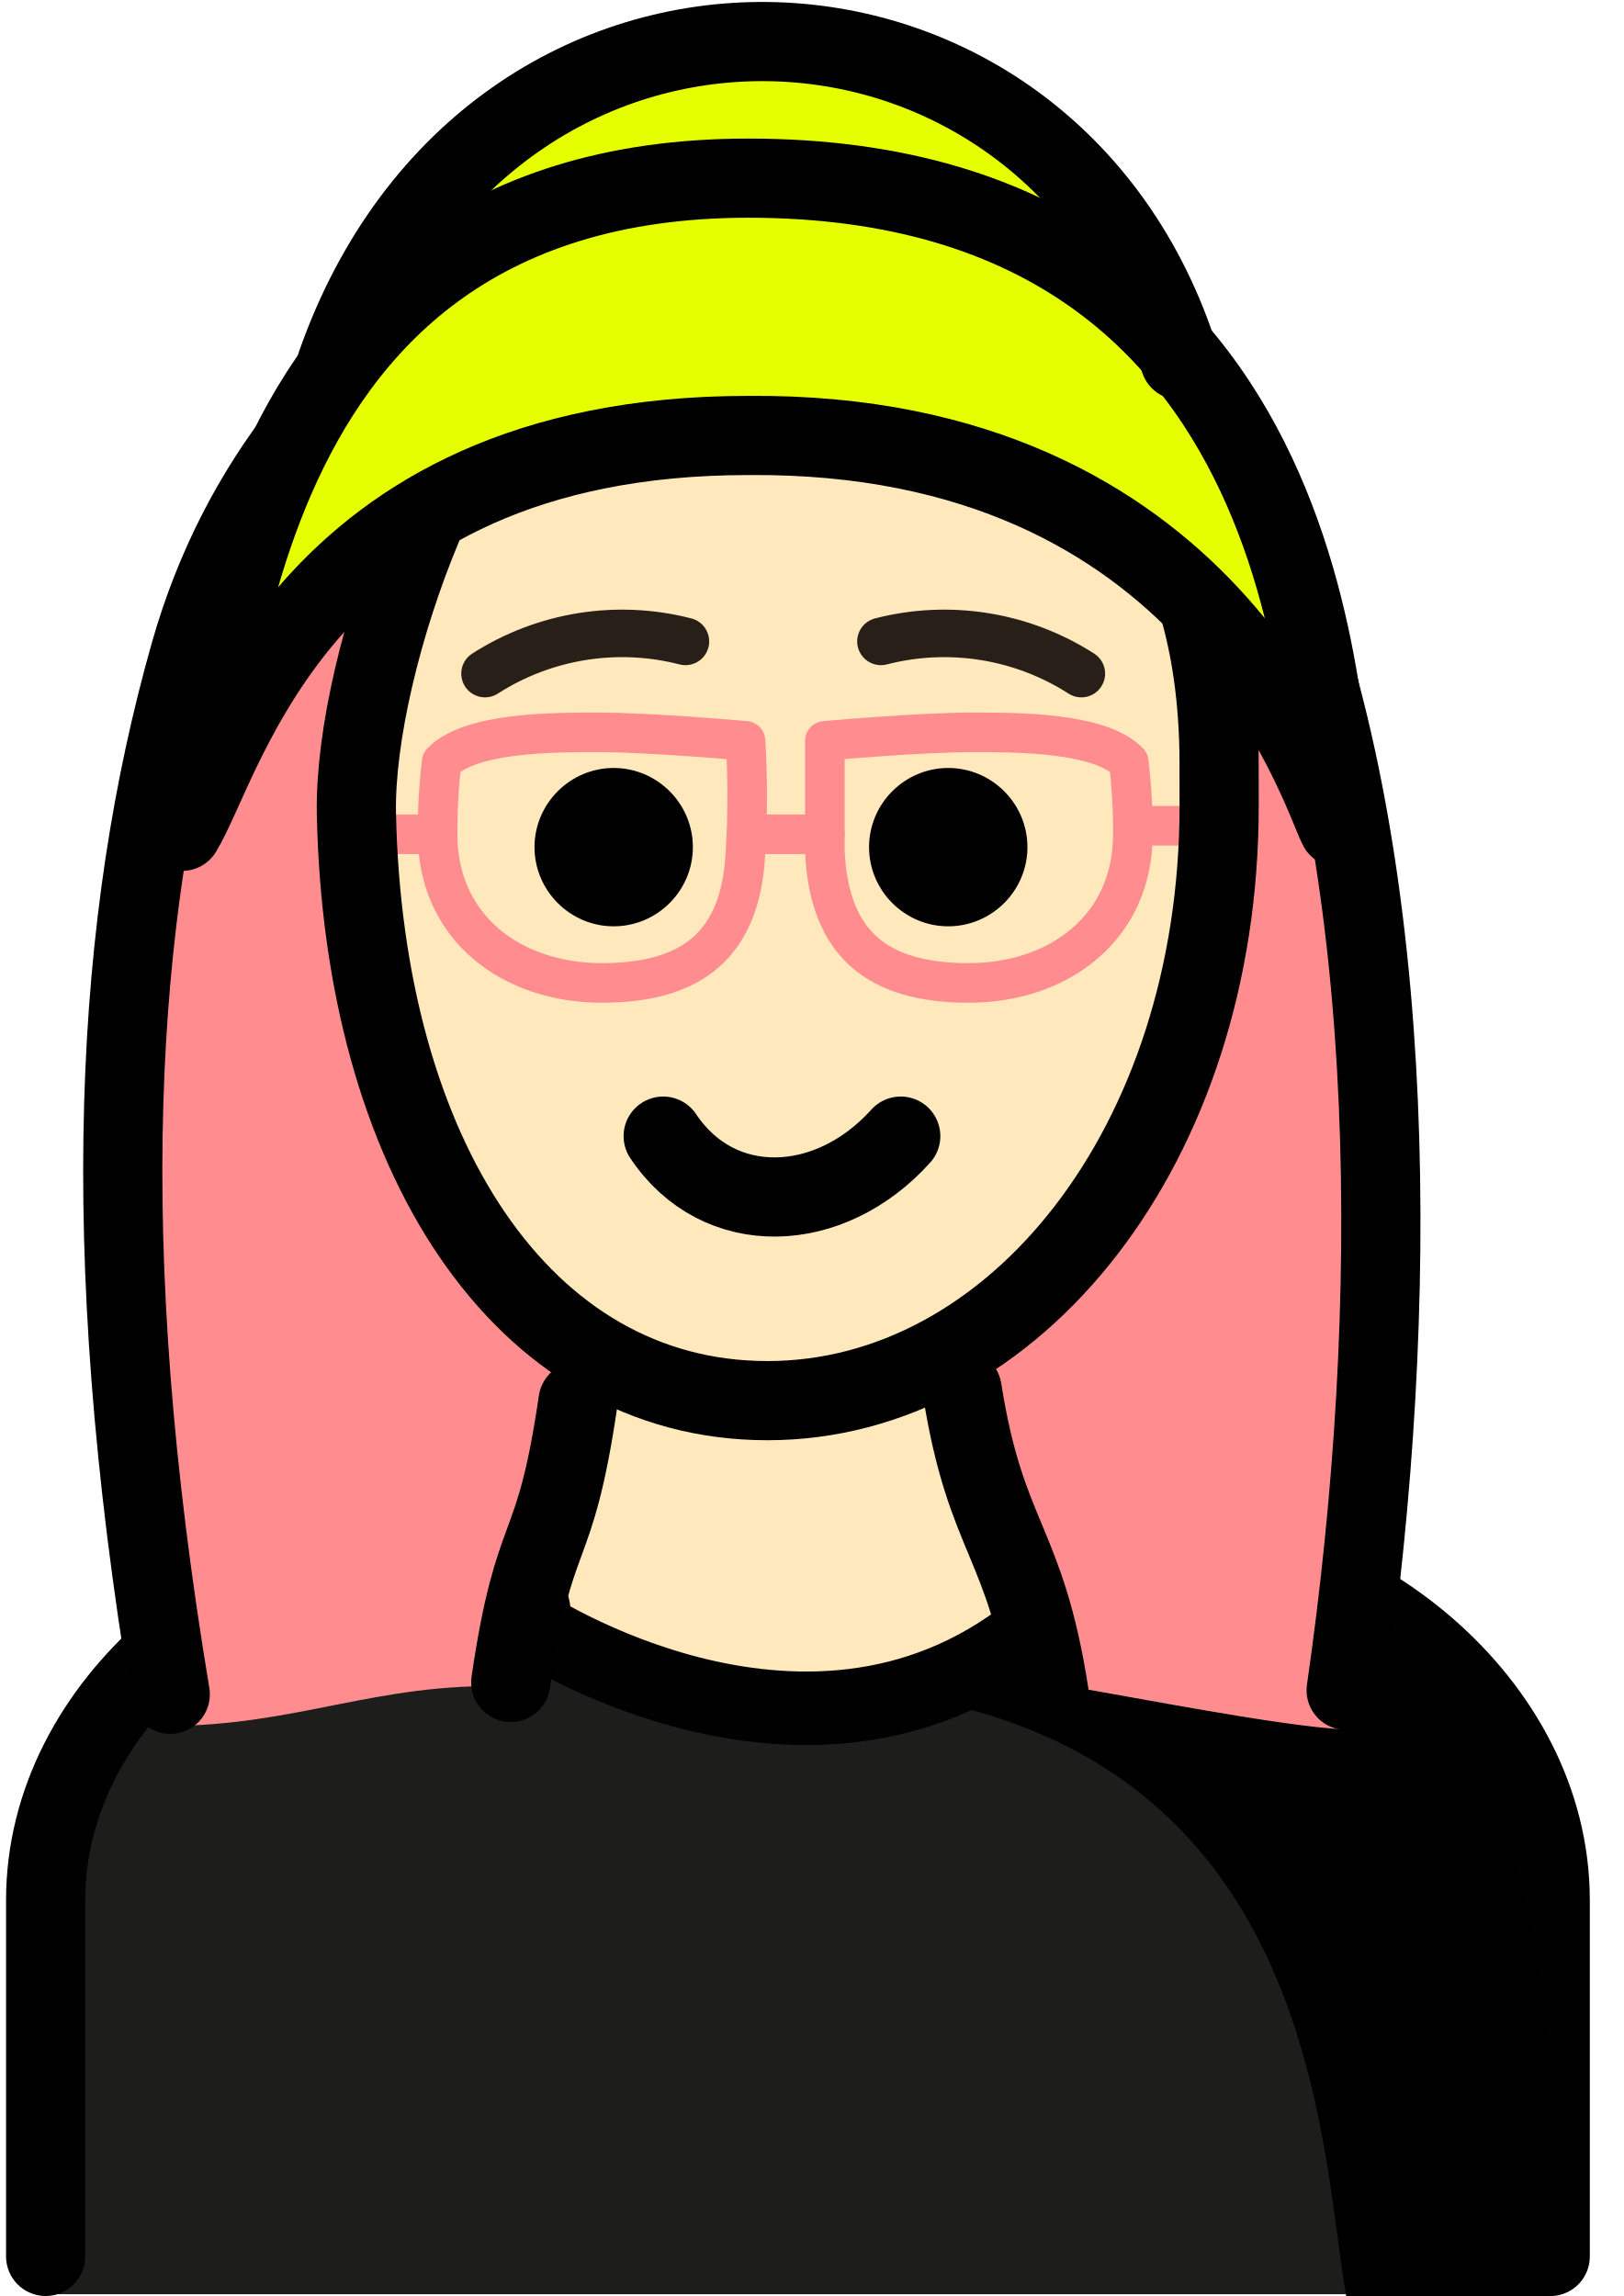
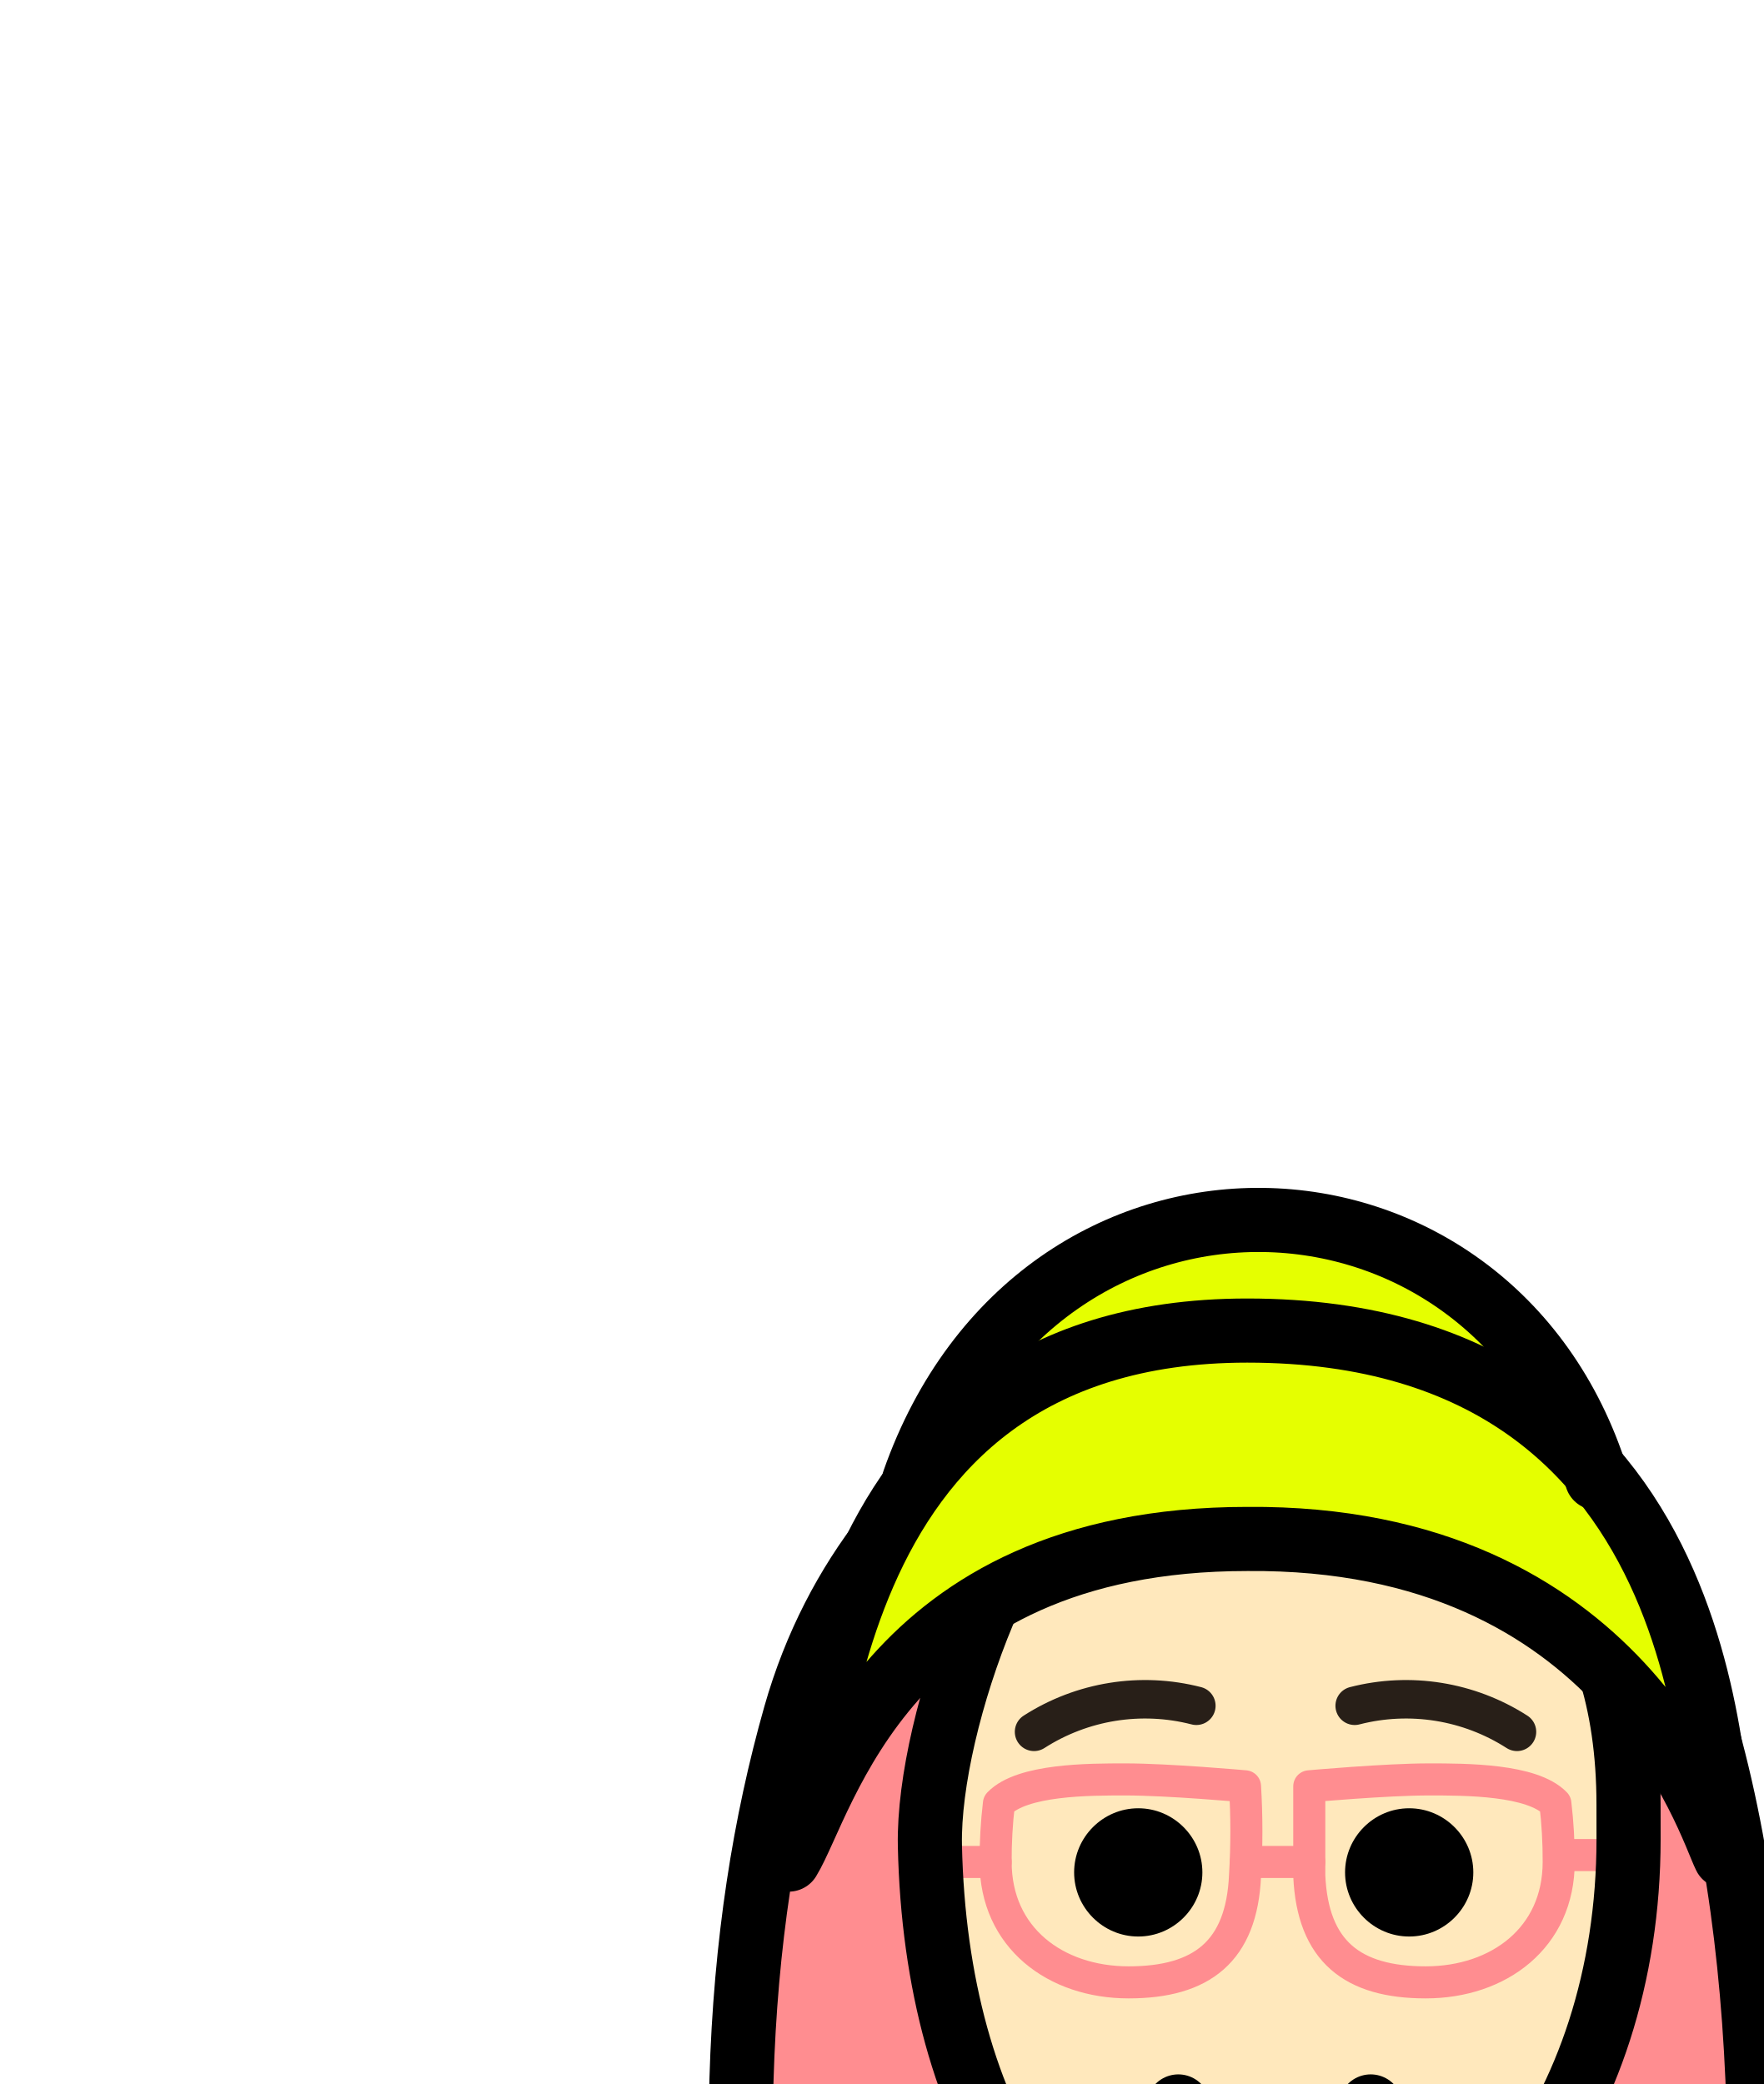
- <svg xmlns="http://www.w3.org/2000/svg" width="41px" height="58px" viewBox="0 0 41 58" version="1.1">
+ <svg xmlns="http://www.w3.org/2000/svg" version="1.1" id="Ebene_1" x="0px" y="0px" viewBox="0 0 55 65" enable-background="new 0 0 55 65" xml:space="preserve" transform="translate(20 37)">
  <g id="Page-1" stroke="none" stroke-width="1" fill="none" fill-rule="evenodd">
    <g id="Artboard" transform="translate(-241, -224)">
      <g id="tara-lynn-connelly" transform="translate(242, 225)">
        <path d="M9.7,33.1 C8.7,42.901 16.7,43.901 19.4,49.6 C22.2,43.6 29.299,43 28.799,33.1" id="Path" fill="#FFE8BC" fill-rule="nonzero" />
        <path d="M-5.68434189e-14,56.955 L-5.68434189e-14,47.123 C-5.68434189e-14,42.13 5.008,38.123 10,38.123 C16,43.123 22,43.123 28,38.123 C32.991,38.123 38,42.13 38,47.123 L38,56.955 L-5.68434189e-14,56.955 Z" id="Path" fill="#1D1D1B" fill-rule="nonzero" />
        <path d="M25.551,39.856 C26.467,39.309 27.337,38.688 28.154,38.002 C33.148,38.002 38.154,42.01 38.154,47.002 L38.154,56.002" id="Path" stroke="#000100" stroke-width="2" stroke-linecap="round" stroke-linejoin="round" />
        <path d="M0.153,56 L0.153,47 C0.153,42.007 5.161,38 10.153,38 C10.865,38.598 11.617,39.146 12.403,39.642" id="Path" stroke="#000100" stroke-width="2" stroke-linecap="round" stroke-linejoin="round" />
        <path d="M12.278,39.992 C12.278,39.992 19.551,44.856 25.278,39.992" id="Path" stroke="#000100" stroke-width="1.857" stroke-linecap="round" stroke-linejoin="round" />
        <path d="M28.2,38 C25,40.1 23.3,41 19.3,41.6 C32.3,42 32.3,53 33,57 L38.1,57 C38.2,57 40.2,38 28.2,38" id="Path" fill="#000000" fill-rule="nonzero" />
        <path d="M32.938,42.688 C33.138,23.288 35.6,5.4 18.3,3.4 C13.2,2.8 10.3,6 6.3,10.6 C0.9,16.8 1.5,30.2 3.2,42.6 C6.5,42.6 8.5,41.5 11.8,41.6 C11.8,38.701 13.6,34.401 13.5,31.401 C19.4,31.201 17.4,32.001 23.3,31.8 C23.5,34.901 25.8,38.6 26,41.6 C27.8,41.9 31.237,42.588 32.938,42.688" id="Path" fill="#FF8D90" fill-rule="nonzero" />
        <path d="M29.358,19.245 C28.868,18.339 29.424,13.738 26.611,12.099 C22.786,8.931 17.815,7.502 12.892,8.155 C9.963,10.78 8.321,17.058 8.047,21.158 C7.492,29.421 11.926,35.056 18.188,35.056 C24.451,35.056 29.358,28.565 29.358,20.282 L29.358,19.245" id="Path" fill="#FFE8BC" fill-rule="nonzero" />
        <path d="M11.25,16.016 C12.751,15.053 14.585,14.758 16.312,15.203" id="Path" stroke="#281F18" stroke-width="1.2" stroke-linecap="round" stroke-linejoin="round" />
        <path d="M26.312,16.016 C24.811,15.053 22.977,14.758 21.25,15.203" id="Path" stroke="#281F18" stroke-width="1.2" stroke-linecap="round" stroke-linejoin="round" />
        <path d="M24.95,20.4 C24.95,21.5 24.05,22.4 22.95,22.4 C21.849,22.4 20.95,21.5 20.95,20.4 C20.95,19.3 21.849,18.4 22.95,18.4 C24.05,18.4 24.95,19.3 24.95,20.4" id="Path" fill="#000000" fill-rule="nonzero" />
        <path d="M17.83,20.504 C17.726,22.864 16.482,23.83 14.2,23.83 C11.918,23.83 10.052,22.435 10.052,20.075 C10.049,19.465 10.083,18.856 10.155,18.251 C10.881,17.5 12.955,17.5 14.096,17.5 C15.444,17.5 17.83,17.715 17.83,17.715 C17.886,18.644 17.886,19.575 17.83,20.504 L17.83,20.504 Z" id="Path" stroke="#FF8D90" stroke-linecap="round" stroke-linejoin="round" />
        <path d="M19.834,20.504 C19.938,22.864 21.183,23.83 23.465,23.83 C25.746,23.83 27.613,22.435 27.613,20.075 C27.616,19.465 27.581,18.856 27.509,18.251 C26.783,17.5 24.709,17.5 23.568,17.5 C22.22,17.5 19.834,17.715 19.834,17.715 L19.834,20.504 Z" id="Path" stroke="#FF8D90" stroke-linecap="round" stroke-linejoin="round" />
        <path d="M7.75,20.075 L10.052,20.075" id="Path" stroke="#FF8D90" stroke-linecap="round" stroke-linejoin="round" />
        <path d="M28.027,19.86 L30.025,19.86" id="Path" stroke="#FF8D90" stroke-linecap="round" stroke-linejoin="round" />
        <path d="M17.86,20.075 L19.834,20.075" id="Path" stroke="#FF8D90" stroke-linecap="round" stroke-linejoin="round" />
        <path d="M15.75,27.7 C17.15,29.8 19.95,29.7 21.75,27.7" id="Path" stroke="#000000" stroke-width="2" stroke-linecap="round" stroke-linejoin="round" />
        <path d="M16.5,20.4 C16.5,21.5 15.6,22.4 14.5,22.4 C13.4,22.4 12.5,21.5 12.5,20.4 C12.5,19.3 13.4,18.4 14.5,18.4 C15.6,18.4 16.5,19.3 16.5,20.4" id="Path" fill="#000000" fill-rule="nonzero" />
        <path d="M33,41.7 C34.4,32 34.3,21.2 31.4,13.5 C28.799,6.7 23.4,3.7 19.2,3.5 C14.7,3.3 6.3,6.7 3.8,15.5 C1.9,22.2 1.4,30.4 3.3,41.8" id="Path" stroke="#000000" stroke-width="2" stroke-linecap="round" stroke-linejoin="round" />
        <g id="glasses" transform="translate(7.5, 17.5)" />
        <path d="M29.792,19.361 L29.791,18.288 C29.791,5.056 15.661,6.831 13.442,7.416 C10.718,8.134 7.923,15.656 8.002,19.562 C8.182,28.144 12.162,34.382 18.384,34.382 C24.606,34.382 29.792,27.945 29.792,19.362 L29.792,19.361 Z" id="Path" stroke="#000000" stroke-width="2" stroke-linejoin="round" />
        <path d="M23.3,34.1 C23.9,37.9 24.9,37.9 25.5,41.8" id="Path" stroke="#000000" stroke-width="2" stroke-linecap="round" stroke-linejoin="round" />
        <path d="M13.6,34.4 C13,38.5 12.5,37.4 11.9,41.5" id="Path" stroke="#000000" stroke-width="2" stroke-linecap="round" stroke-linejoin="round" />
        <g id="hat" transform="translate(3.6, 0.049306)">
          <path d="M29.4,19.851 C28.9,18.951 29.4,3.451 14.1,3.451 C0.2,3.451 1.3,18.251 0.2,20.051 C1.3,18.251 2.8,9.951 14.1,9.951 C25.9,9.851 29,18.851 29.4,19.851" id="Path" fill="#E5FF00" fill-rule="nonzero" />
          <path d="M23.7,8.851 C23.4,8.351 24.5,0.051 14.2,0.051 C4.9,0.051 5.6,7.751 4.9,8.851 C5.7,7.851 6.6,2.851 14.2,2.851 C22.1,2.851 23.4,8.251 23.7,8.851" id="Path" fill="#E5FF00" fill-rule="nonzero" />
          <path d="M29.2,19.851 C28.7,18.951 29.6,3.451 14.3,3.451 C0.4,3.451 1.1,18.151 -3.37507799e-14,19.951 C1.1,18.151 3,9.951 14.3,9.951 C26,9.851 28.7,18.851 29.2,19.851 Z" id="Path" stroke="#000000" stroke-width="2" stroke-linecap="round" stroke-linejoin="round" />
          <path d="M3.9,8.151 C7.8,-2.949 21.9,-2.449 25.2,8.051" id="Path" stroke="#000000" stroke-width="2" stroke-linecap="round" stroke-linejoin="round" />
        </g>
      </g>
    </g>
  </g>
</svg>
